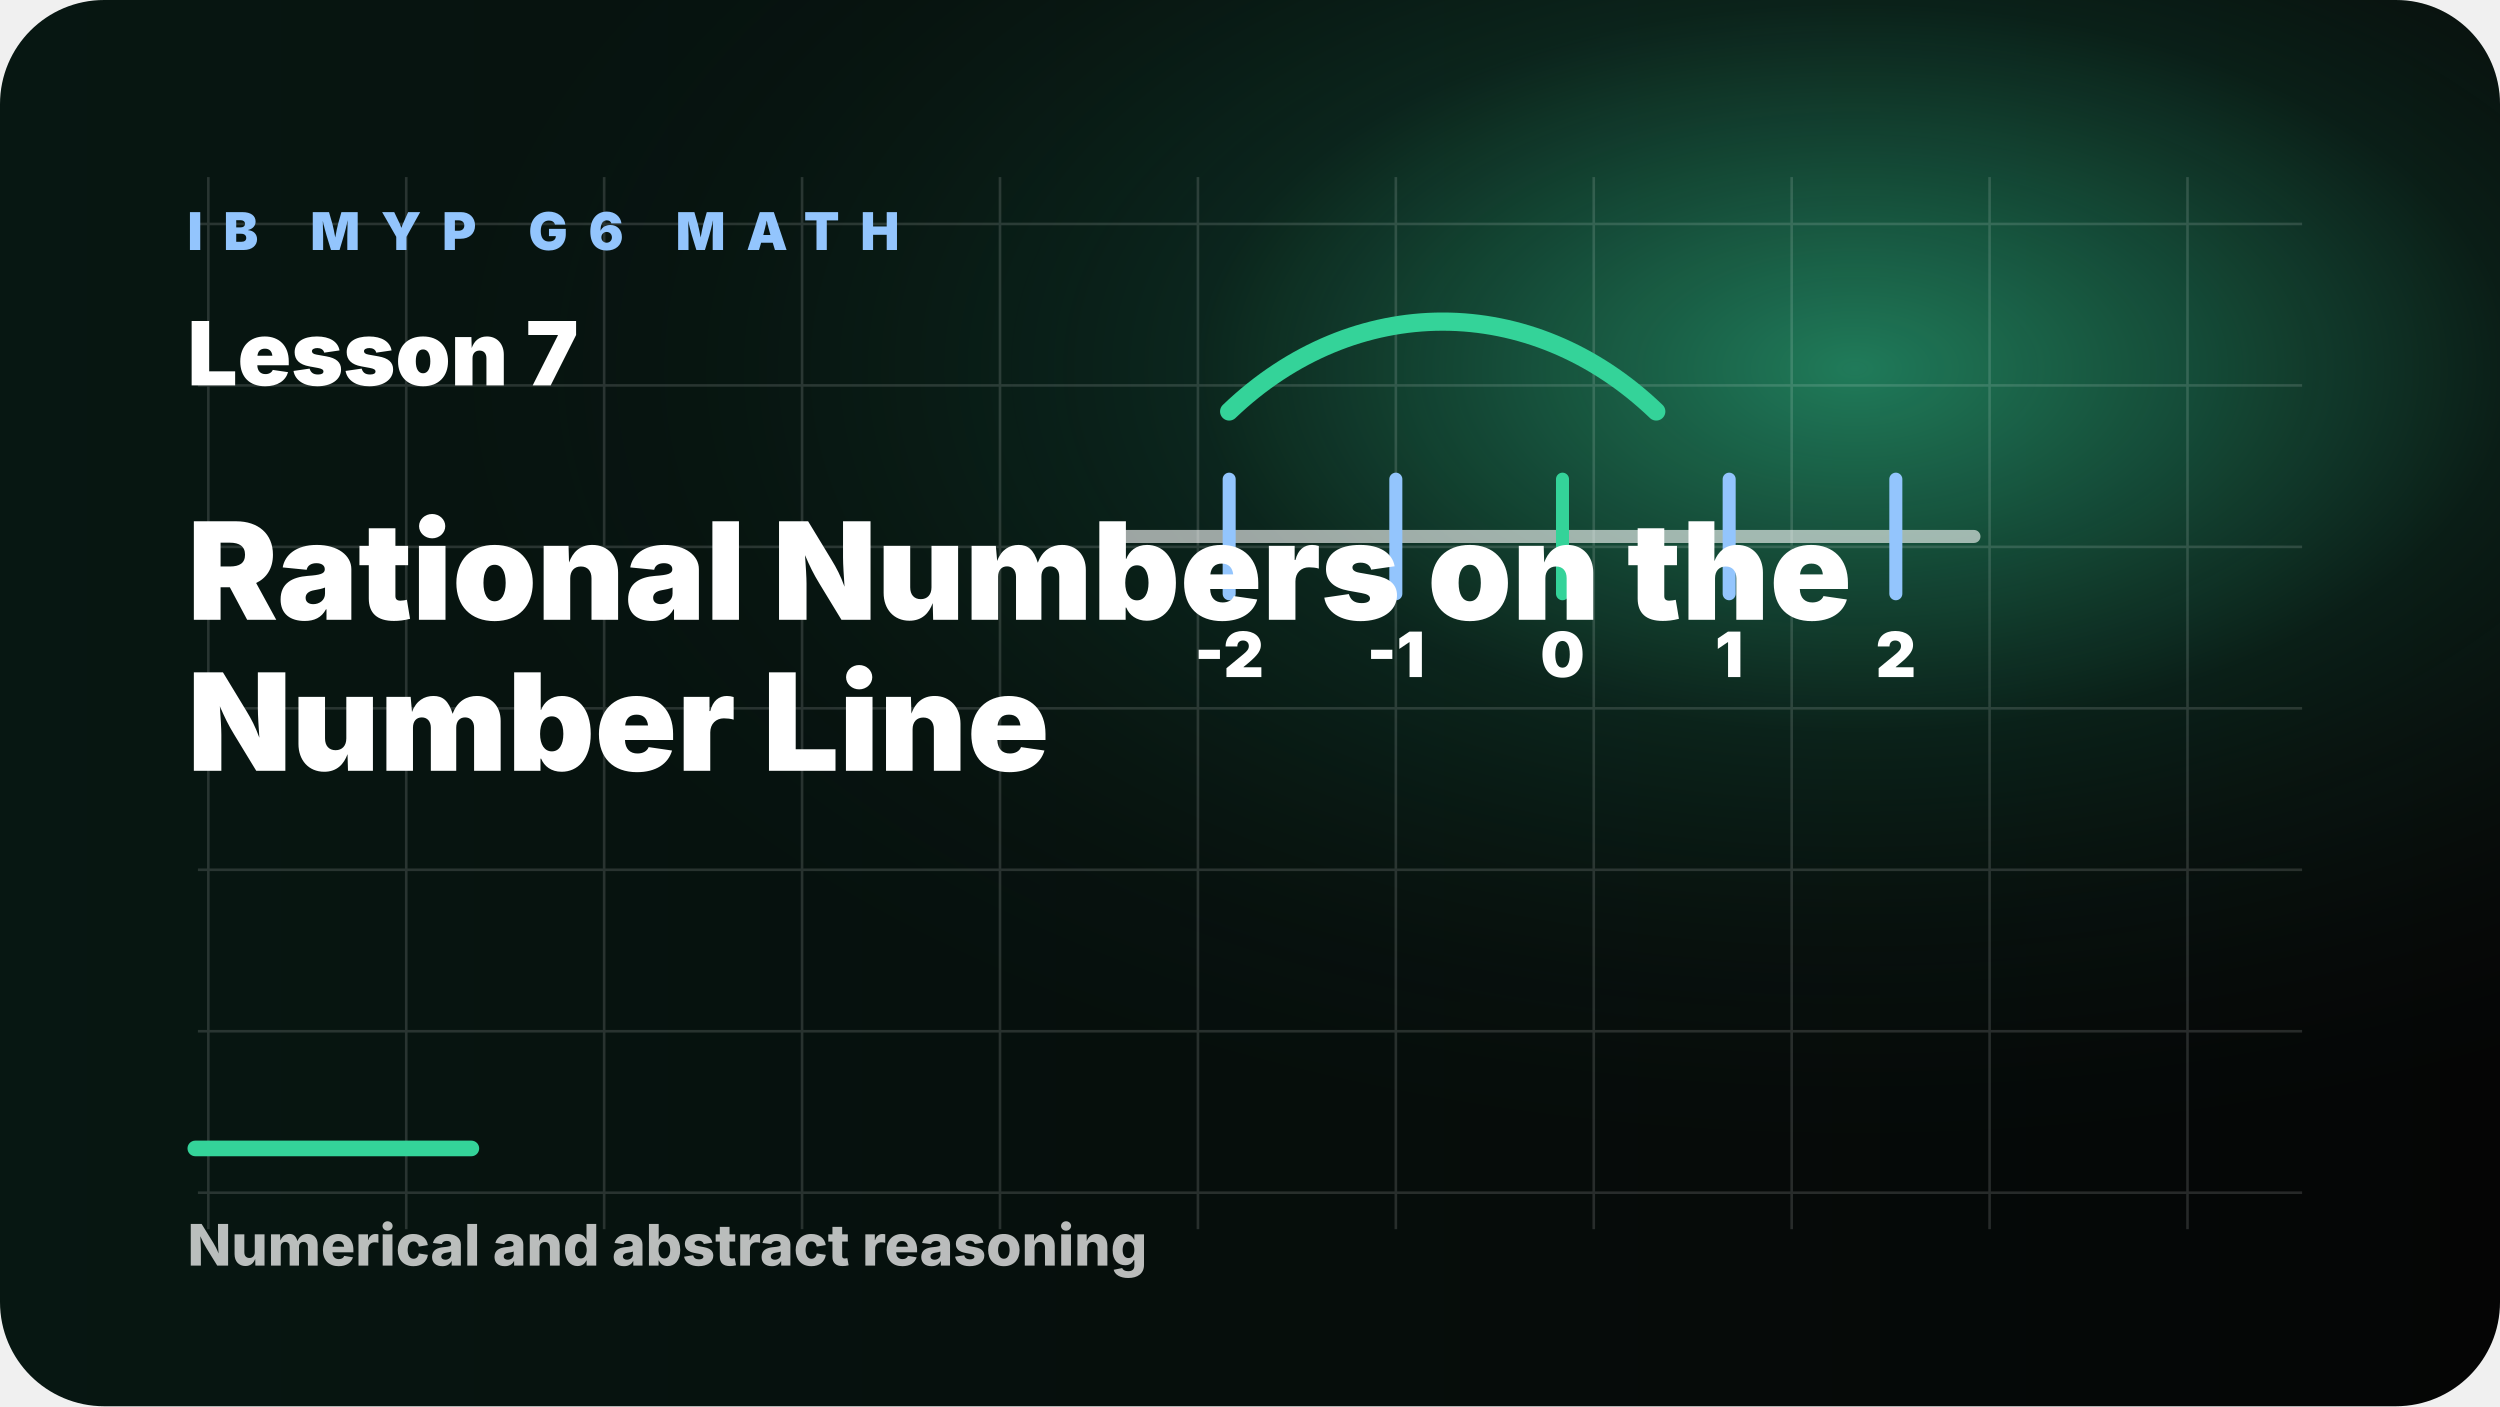
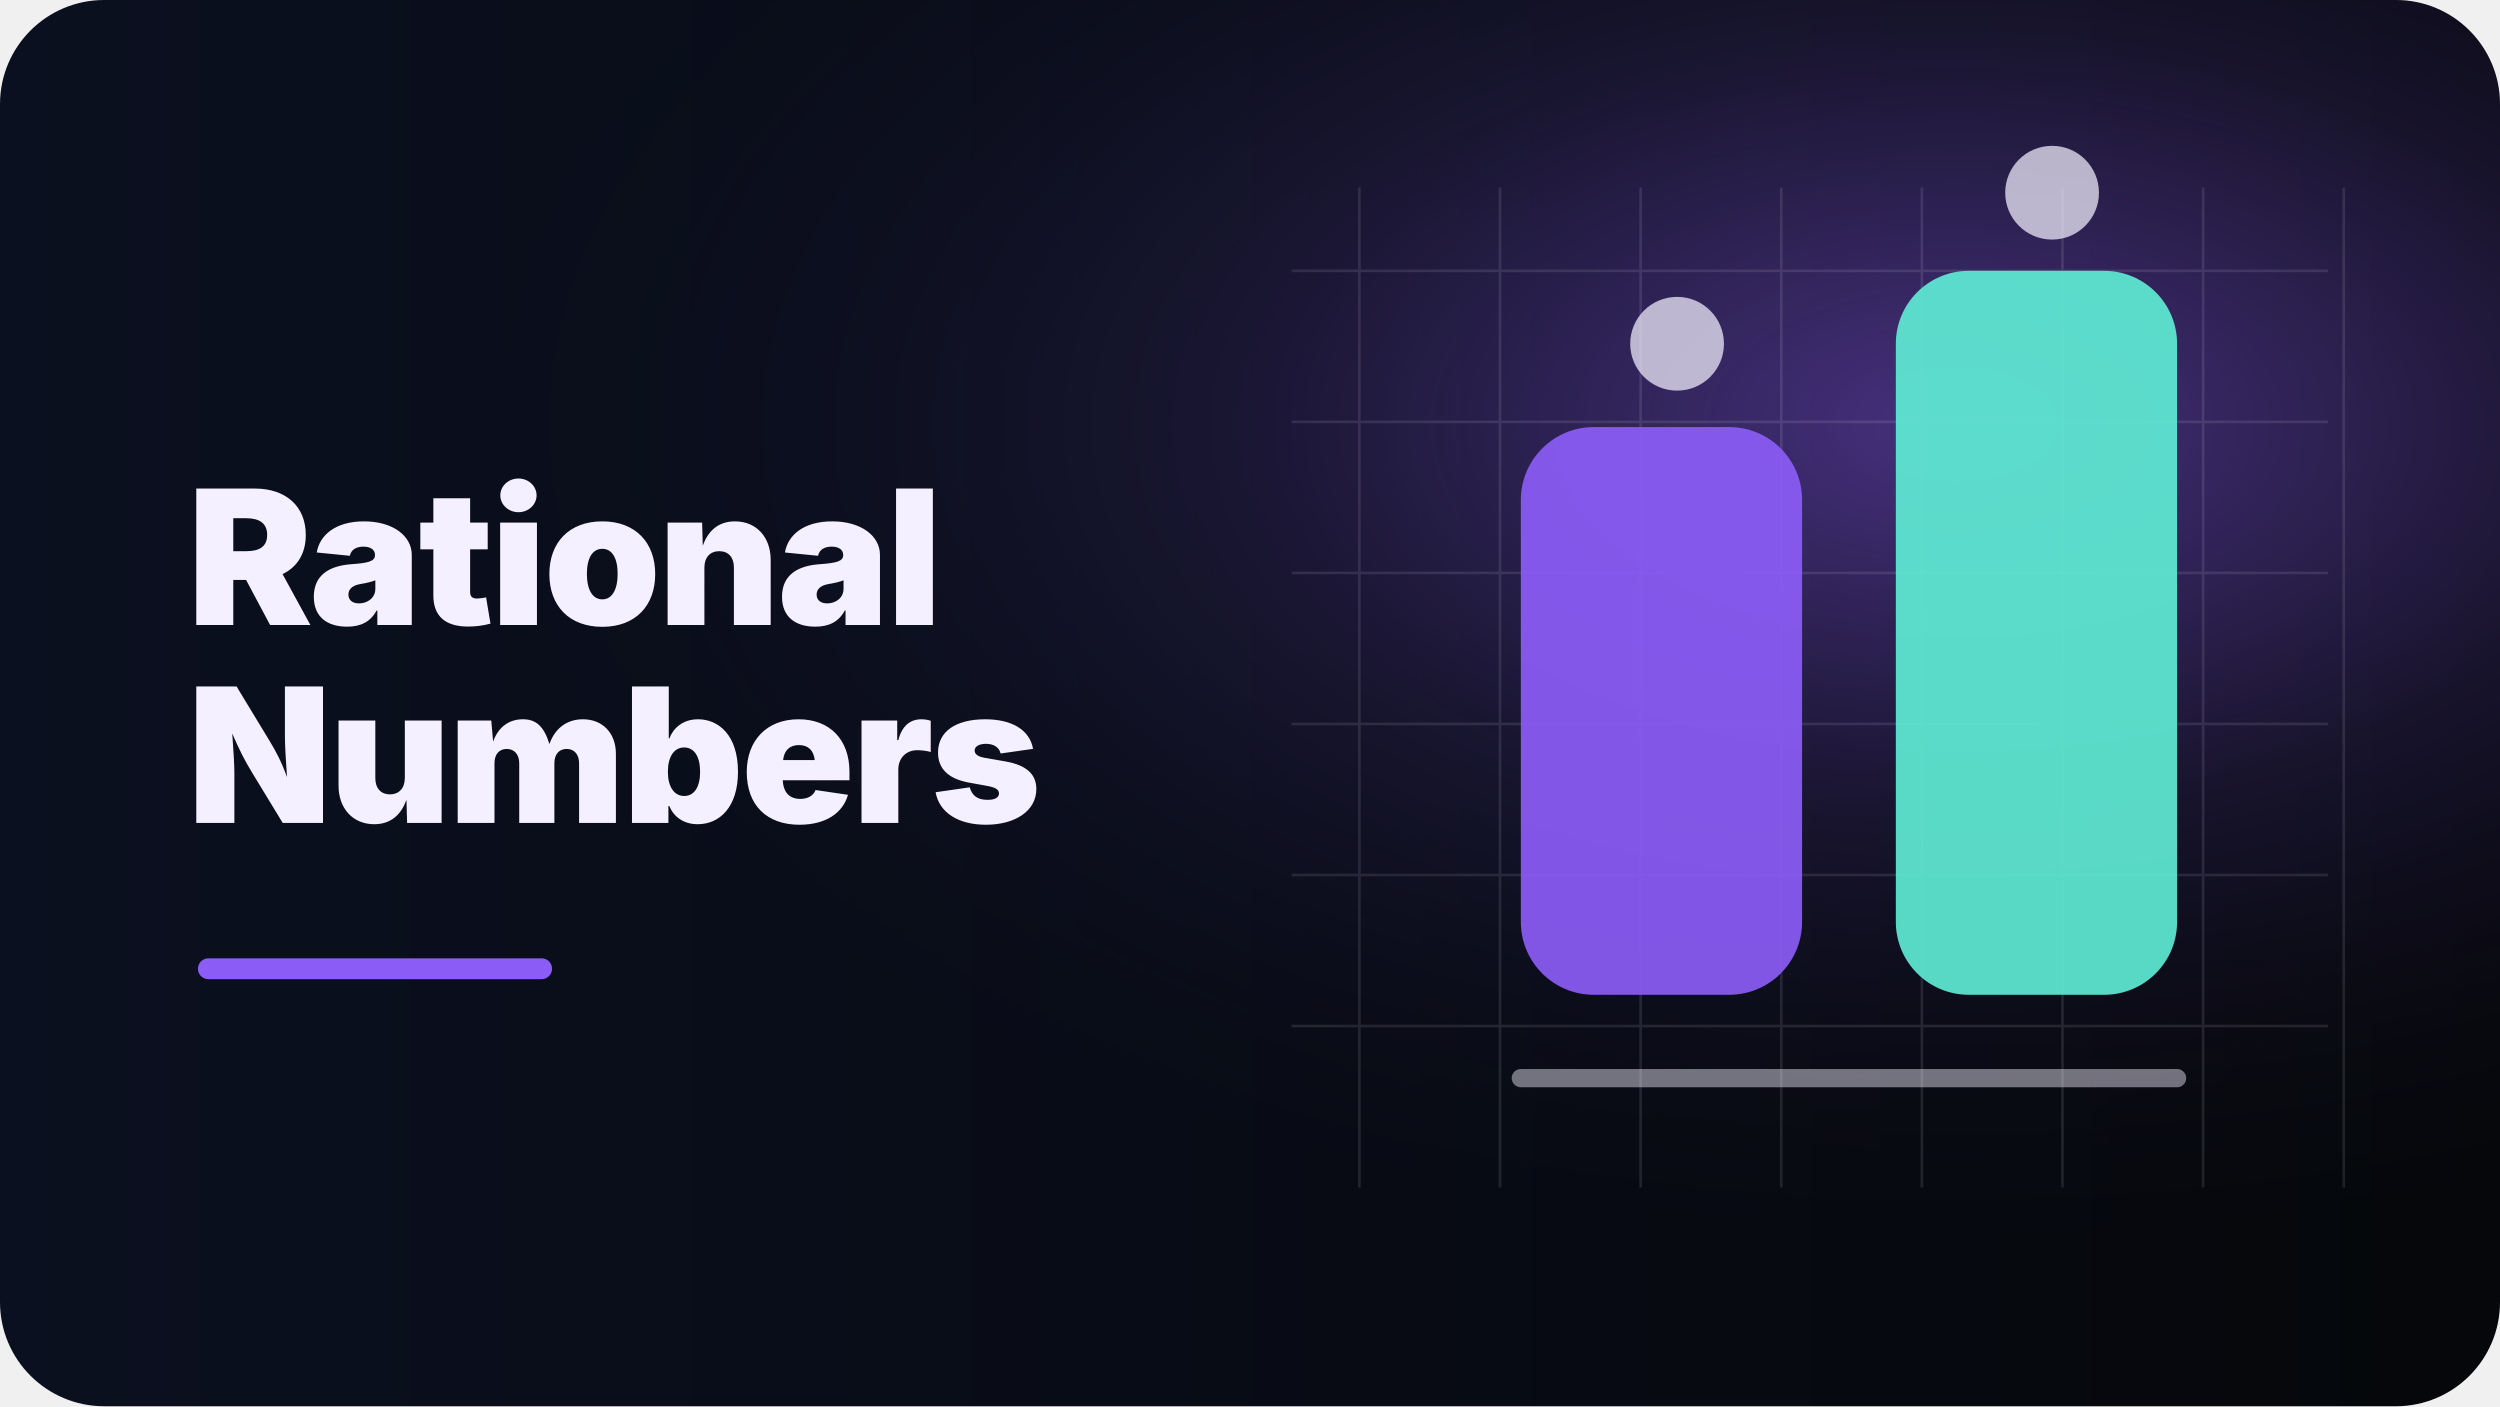
- <svg xmlns="http://www.w3.org/2000/svg" width="960" height="540" viewBox="0 0 960 540" role="img" aria-label="Rational Numbers on the Number Line">
+ <svg xmlns="http://www.w3.org/2000/svg" width="960" height="540" viewBox="0 0 960 540" role="img" aria-label="Rational Numbers">
  <defs>
-     <radialGradient id="glow7" cx="74%" cy="26%" r="58%">
-       <stop offset="0" stop-color="#34d399" stop-opacity="0.56" />
-       <stop offset="0.45" stop-color="#34d399" stop-opacity="0.12" />
-       <stop offset="1" stop-color="#071712" stop-opacity="0" />
+     <radialGradient id="glow" cx="78%" cy="30%" r="60%">
+       <stop offset="0" stop-color="#8b5cf6" stop-opacity="0.48" />
+       <stop offset="0.46" stop-color="#8b5cf6" stop-opacity="0.14" />
+       <stop offset="1" stop-color="#0b1020" stop-opacity="0" />
    </radialGradient>
-     <linearGradient id="shade7" x1="0" x2="1">
-       <stop offset="0" stop-color="#071712" />
-       <stop offset="1" stop-color="#050505" />
+     <linearGradient id="base" x1="0" x2="1">
+       <stop offset="0" stop-color="#0b1020" />
+       <stop offset="1" stop-color="#05070a" />
    </linearGradient>
  </defs>
-   <rect width="960" height="540" rx="40" fill="url(#shade7)" />
-   <rect width="960" height="540" rx="40" fill="url(#glow7)" />
-   <g opacity="0.14" stroke="white" stroke-width="1">
-     <line x1="80" y1="68" x2="80" y2="472" />
-     <line x1="156" y1="68" x2="156" y2="472" />
-     <line x1="232" y1="68" x2="232" y2="472" />
-     <line x1="308" y1="68" x2="308" y2="472" />
-     <line x1="384" y1="68" x2="384" y2="472" />
-     <line x1="460" y1="68" x2="460" y2="472" />
-     <line x1="536" y1="68" x2="536" y2="472" />
-     <line x1="612" y1="68" x2="612" y2="472" />
-     <line x1="688" y1="68" x2="688" y2="472" />
-     <line x1="764" y1="68" x2="764" y2="472" />
-     <line x1="840" y1="68" x2="840" y2="472" />
-     <line x1="76" y1="86" x2="884" y2="86" />
-     <line x1="76" y1="148" x2="884" y2="148" />
-     <line x1="76" y1="210" x2="884" y2="210" />
-     <line x1="76" y1="272" x2="884" y2="272" />
-     <line x1="76" y1="334" x2="884" y2="334" />
-     <line x1="76" y1="396" x2="884" y2="396" />
-     <line x1="76" y1="458" x2="884" y2="458" />
+   <rect width="960" height="540" rx="40" fill="url(#base)" />
+   <rect width="960" height="540" rx="40" fill="url(#glow)" />
+   <g opacity="0.11" stroke="#f4f0ff" stroke-width="1">
+     <line x1="522" y1="72" x2="522" y2="456" />
+     <line x1="576" y1="72" x2="576" y2="456" />
+     <line x1="630" y1="72" x2="630" y2="456" />
+     <line x1="684" y1="72" x2="684" y2="456" />
+     <line x1="738" y1="72" x2="738" y2="456" />
+     <line x1="792" y1="72" x2="792" y2="456" />
+     <line x1="846" y1="72" x2="846" y2="456" />
+     <line x1="900" y1="72" x2="900" y2="456" />
+     <line x1="496" y1="104" x2="894" y2="104" />
+     <line x1="496" y1="162" x2="894" y2="162" />
+     <line x1="496" y1="220" x2="894" y2="220" />
+     <line x1="496" y1="278" x2="894" y2="278" />
+     <line x1="496" y1="336" x2="894" y2="336" />
+     <line x1="496" y1="394" x2="894" y2="394" />
  </g>
-   <g stroke-linecap="round" font-family="Inter, Arial, sans-serif">
-     <line x1="432" y1="206" x2="758" y2="206" stroke="white" stroke-width="5" opacity="0.6" />
-     <g>
-       <line x1="472" y1="184" x2="472" y2="228" stroke="#93c5fd" stroke-width="5" />
-       <text x="472" y="260" text-anchor="middle" fill="white" font-size="24" font-weight="900">-2</text>
-     </g>
-     <g>
-       <line x1="536" y1="184" x2="536" y2="228" stroke="#93c5fd" stroke-width="5" />
-       <text x="536" y="260" text-anchor="middle" fill="white" font-size="24" font-weight="900">-1</text>
-     </g>
-     <g>
-       <line x1="600" y1="184" x2="600" y2="228" stroke="#34d399" stroke-width="5" />
-       <text x="600" y="260" text-anchor="middle" fill="white" font-size="24" font-weight="900">0</text>
-     </g>
-     <g>
-       <line x1="664" y1="184" x2="664" y2="228" stroke="#93c5fd" stroke-width="5" />
-       <text x="664" y="260" text-anchor="middle" fill="white" font-size="24" font-weight="900">1</text>
-     </g>
-     <g>
-       <line x1="728" y1="184" x2="728" y2="228" stroke="#93c5fd" stroke-width="5" />
-       <text x="728" y="260" text-anchor="middle" fill="white" font-size="24" font-weight="900">2</text>
-     </g>
-     <path d="M472 158 C520 112 588 112 636 158" fill="none" stroke="#34d399" stroke-width="7" />
+   <g stroke-linecap="round" stroke-linejoin="round">
+     <rect x="584" y="164" width="108" height="218" rx="28" fill="#8b5cf6" opacity="0.92" />
+     <rect x="728" y="104" width="108" height="278" rx="28" fill="#5eead4" opacity="0.92" />
+     <path d="M584 414 H836" stroke="#f4f0ff" stroke-width="7" opacity="0.45" />
+     <circle cx="644" cy="132" r="18" fill="#f4f0ff" opacity="0.72" />
+     <circle cx="788" cy="74" r="18" fill="#f4f0ff" opacity="0.72" />
  </g>
  <g font-family="Inter, Arial, sans-serif">
-     <text x="72" y="96" fill="#93c5fd" font-size="20" font-weight="900" letter-spacing="8">IB MYP G6 MATH</text>
-     <text x="72" y="148" fill="white" font-size="34" font-weight="900">Lesson 7</text>
-     <text x="72" y="238" fill="white" font-size="52" font-weight="950">Rational Numbers on the</text>
-     <text x="72" y="296" fill="white" font-size="52" font-weight="950">Number Line</text>
-     <rect x="72" y="438" width="112" height="6" rx="3" fill="#34d399" />
-     <text x="72" y="486" fill="rgba(255,255,255,0.72)" font-size="22" font-weight="800">Numerical and abstract reasoning</text>
+     <text x="72" y="240" fill="#f4f0ff" font-size="72" font-weight="950" letter-spacing="-1">Rational</text>
+     <text x="72" y="316" fill="#f4f0ff" font-size="72" font-weight="950" letter-spacing="-1">Numbers</text>
+     <rect x="76" y="368" width="136" height="8" rx="4" fill="#8b5cf6" />
  </g>
</svg>
